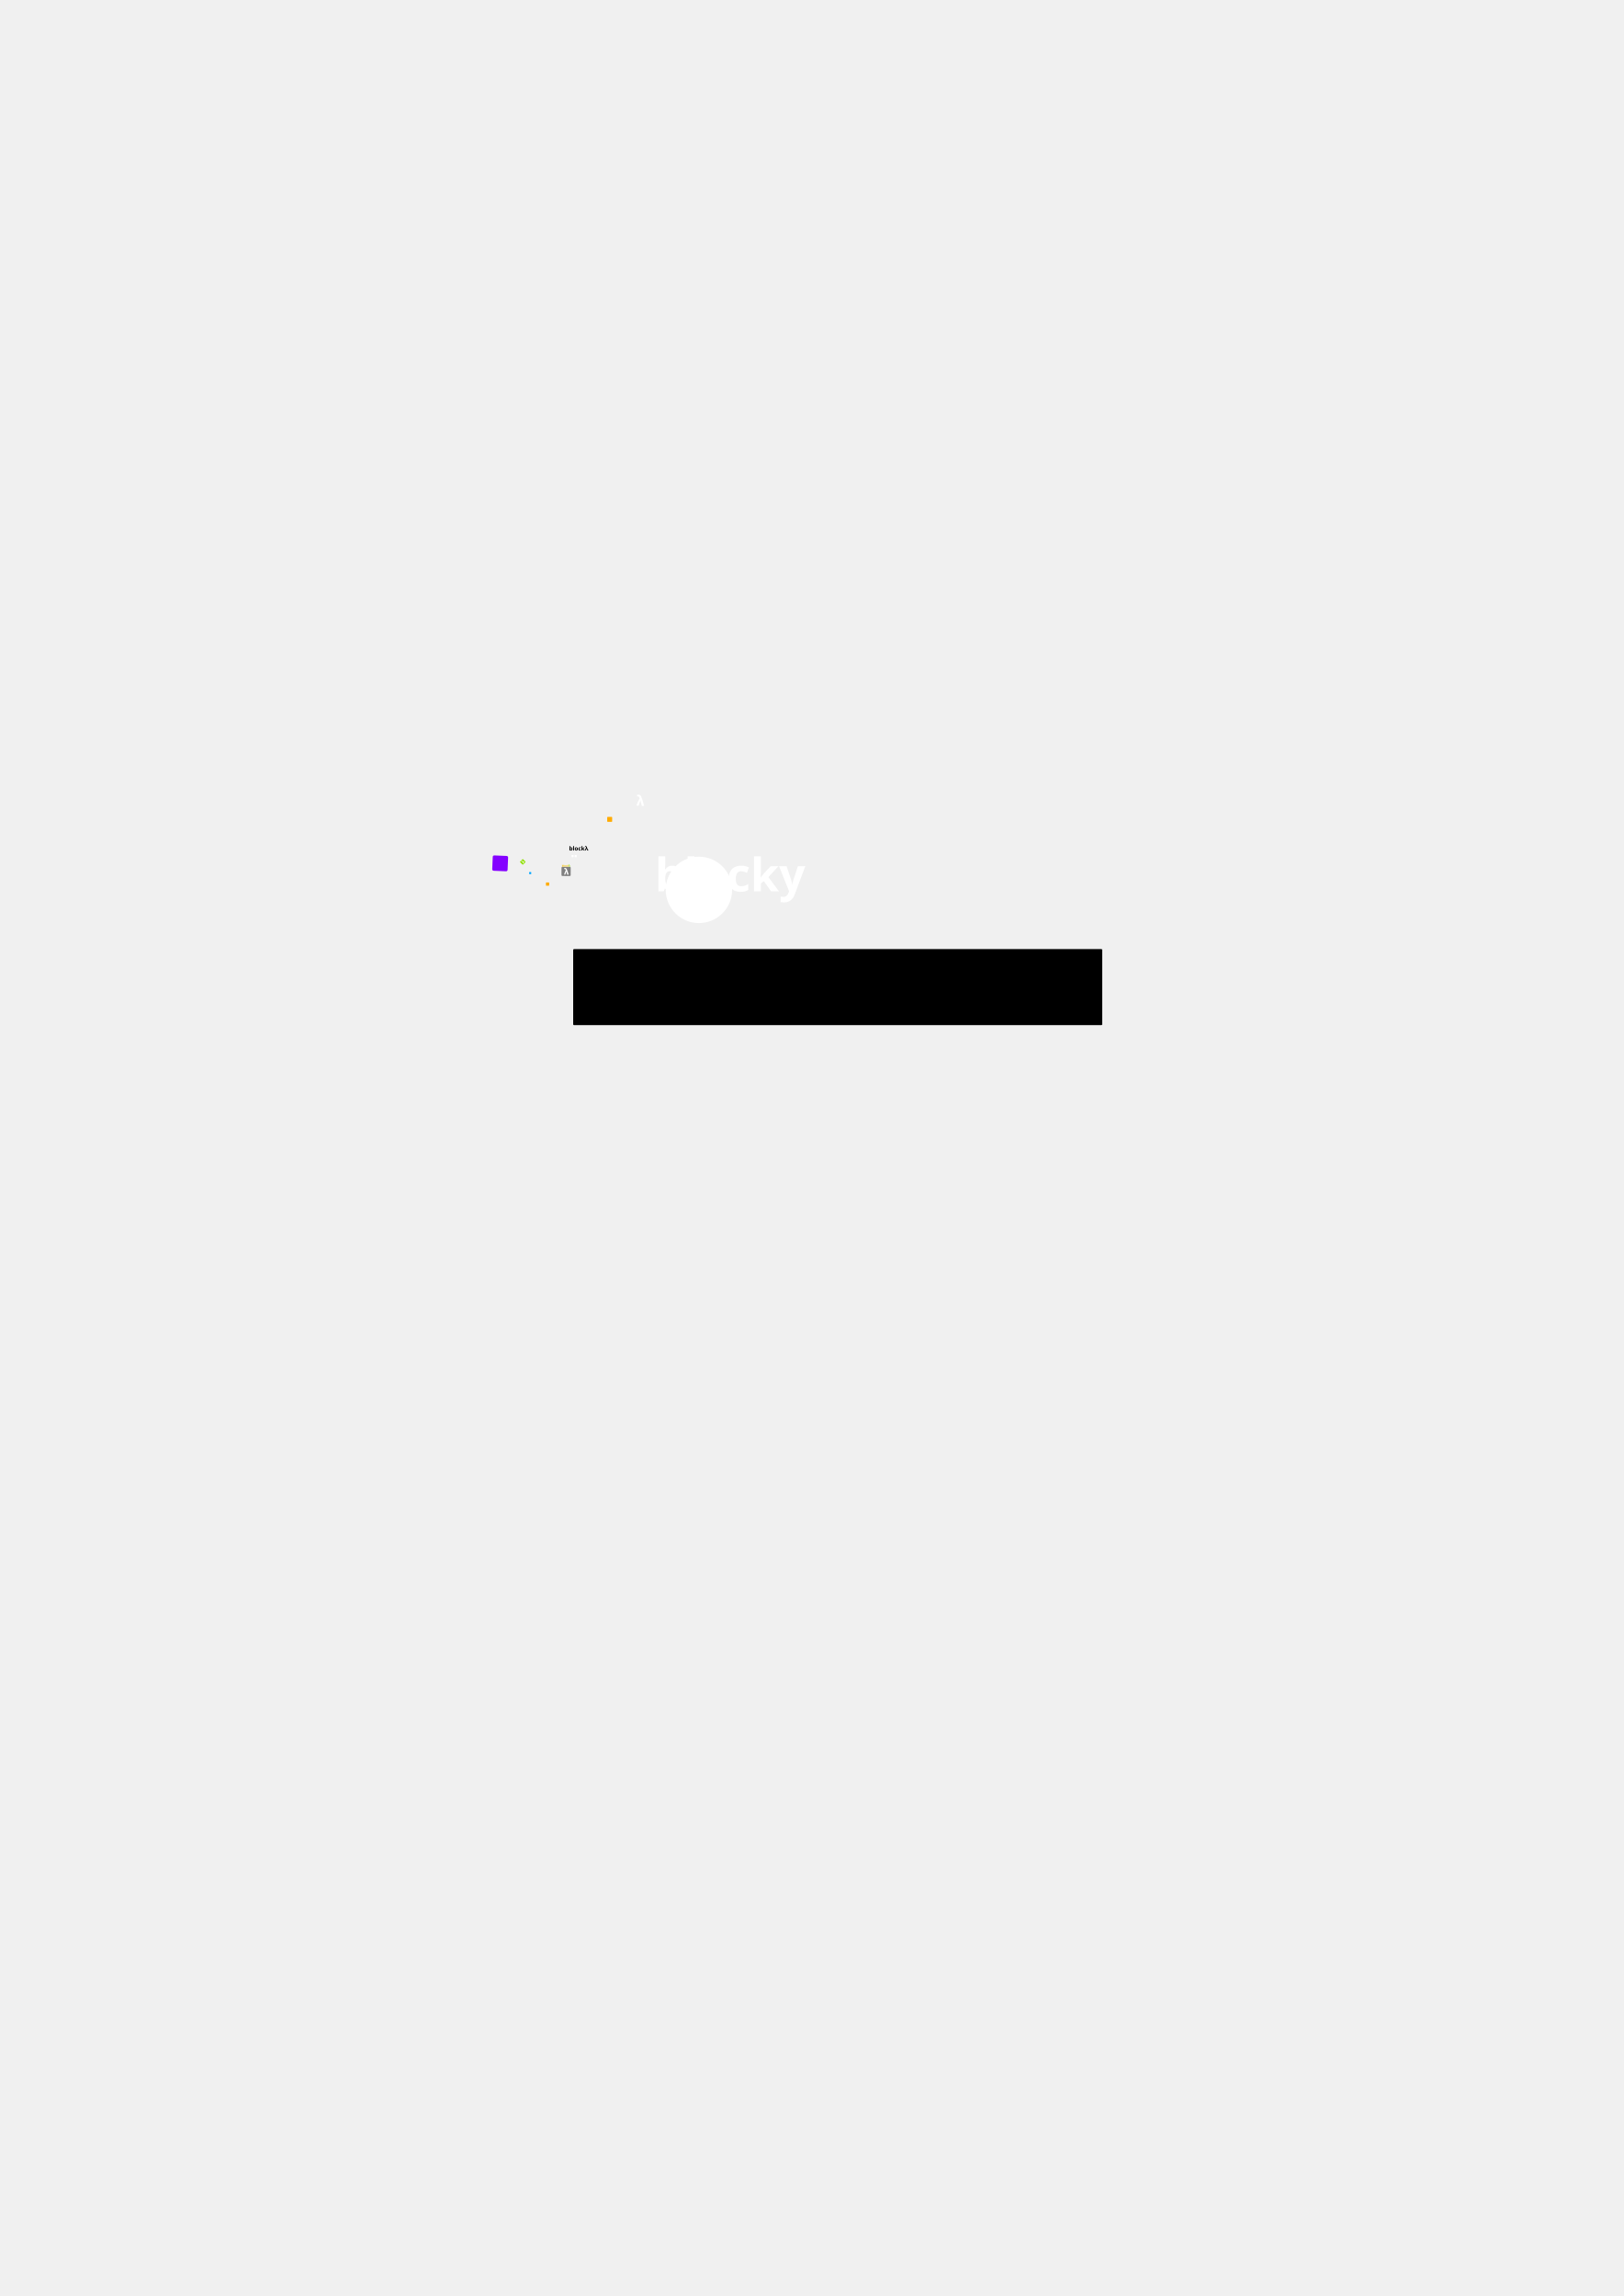
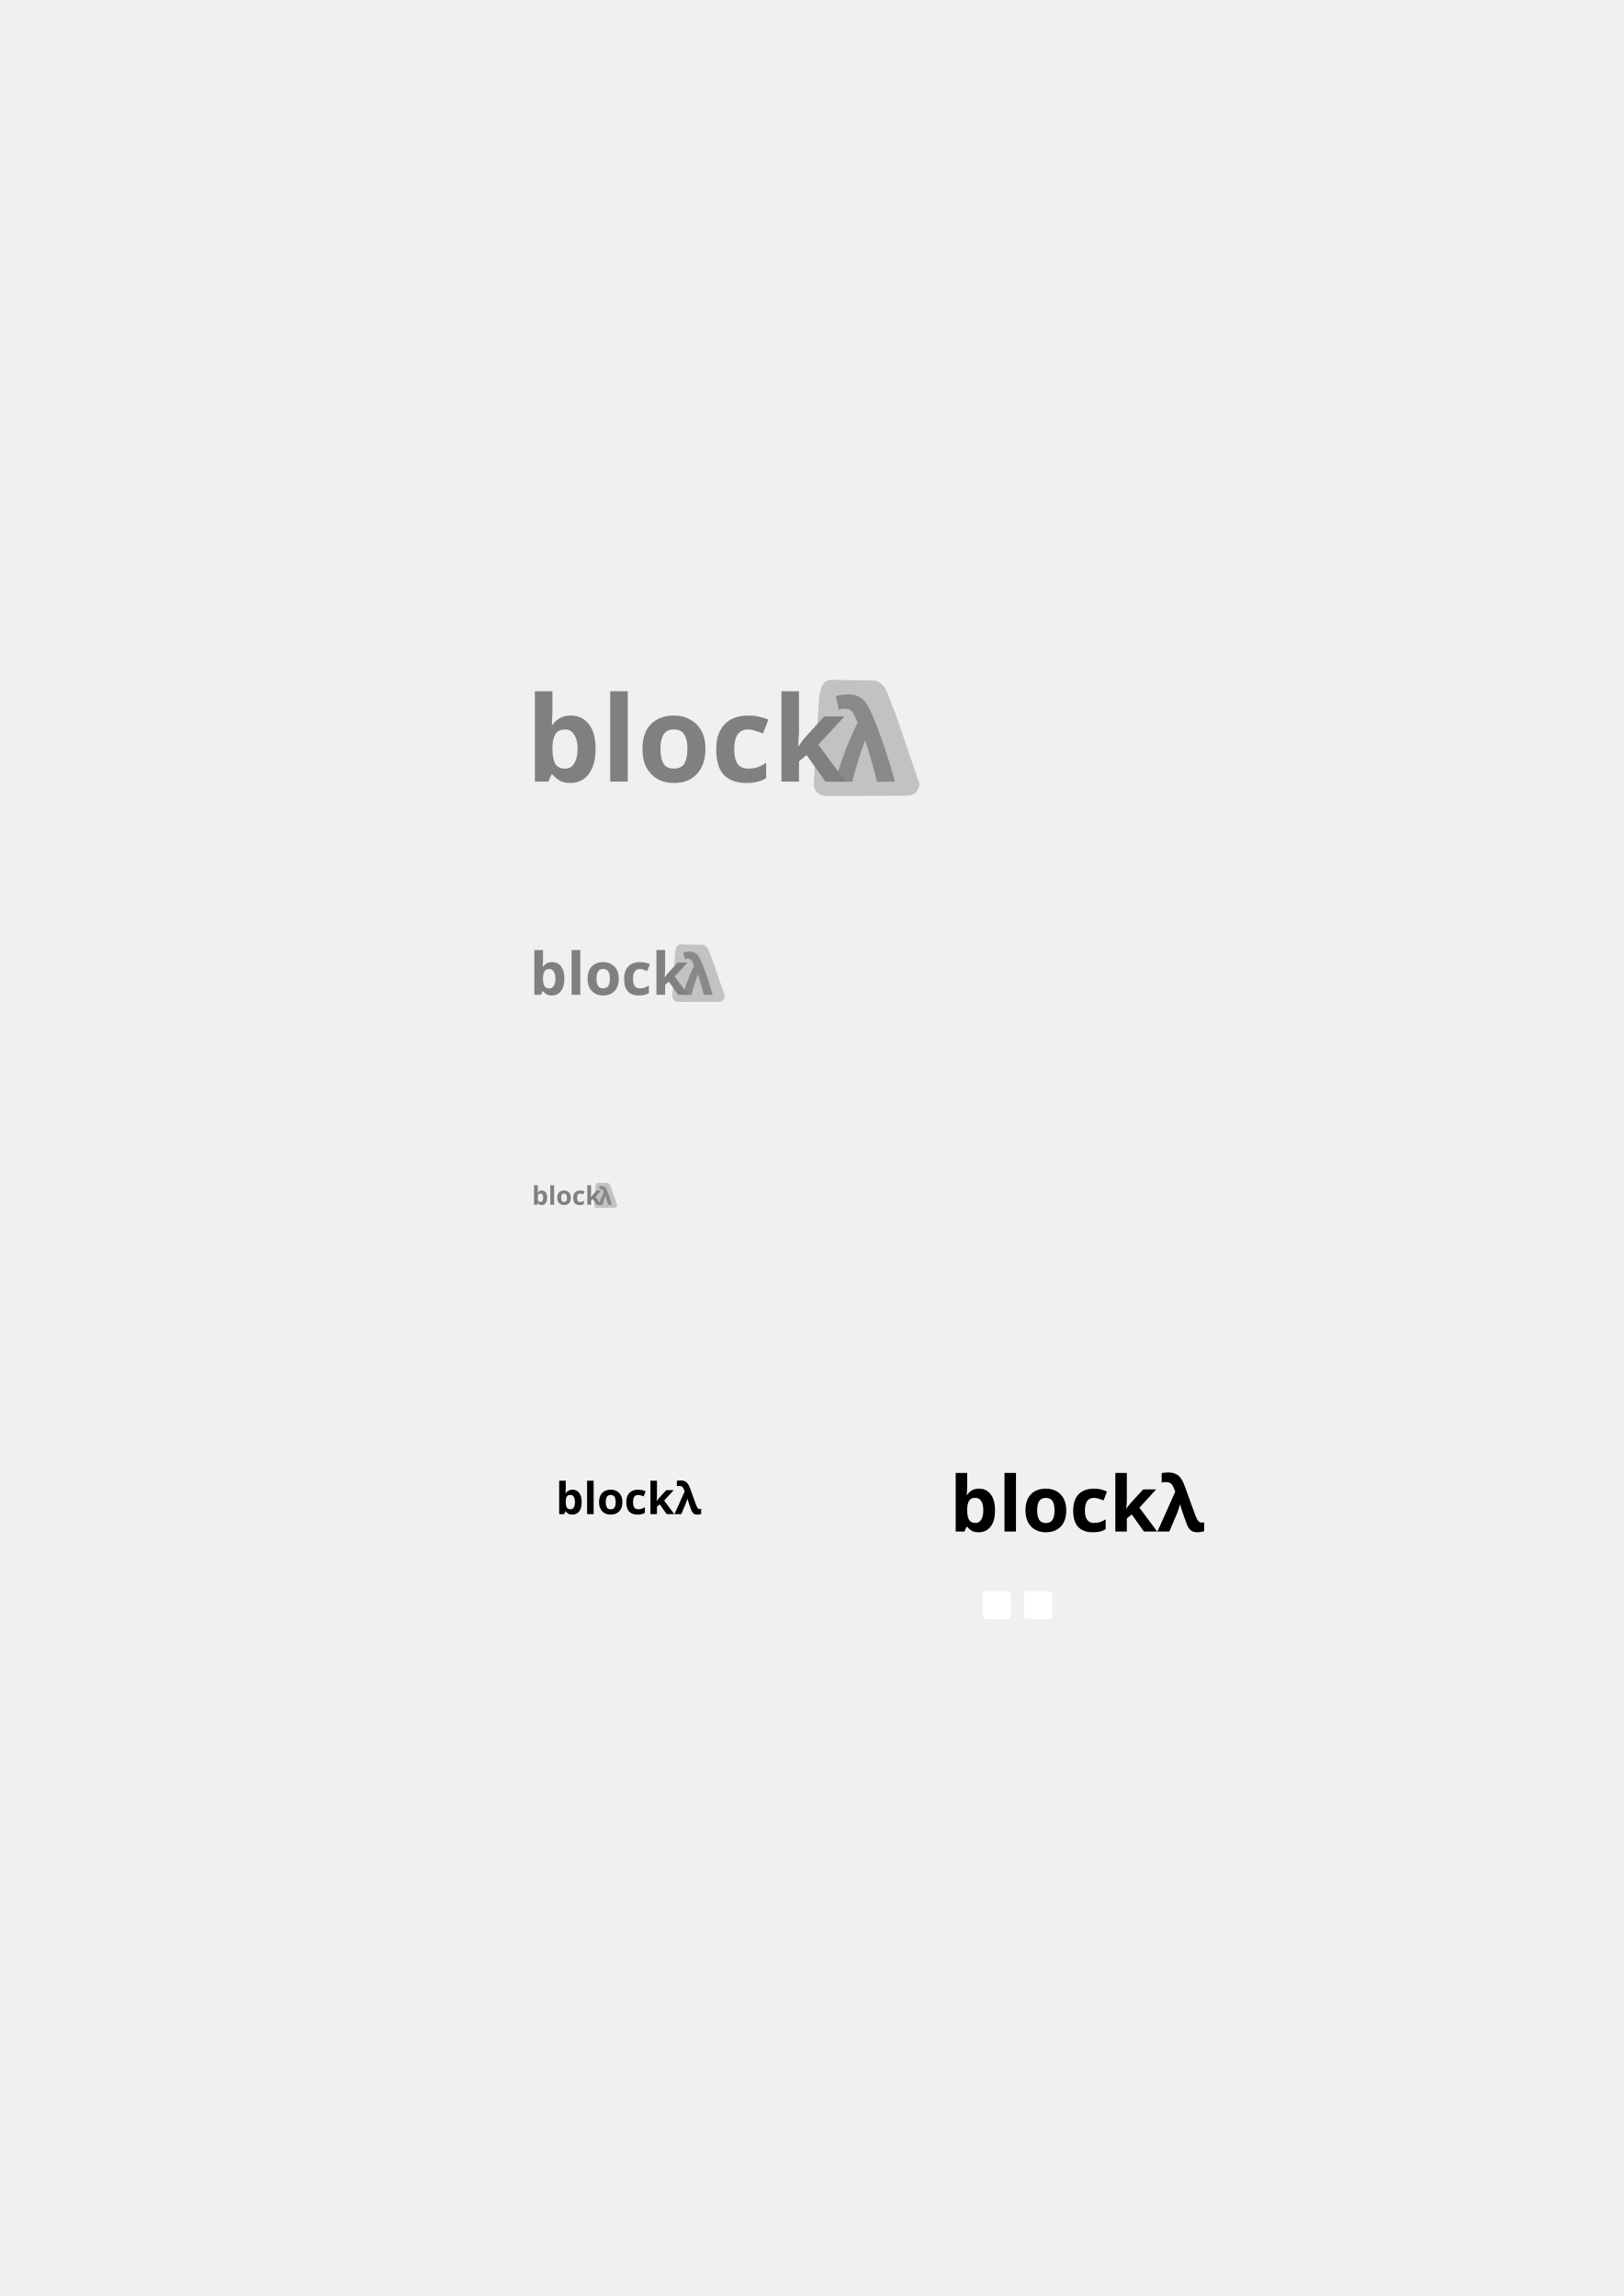
<svg xmlns="http://www.w3.org/2000/svg" width="744.094" height="1052.362" id="svg2" version="1.1">
  <defs id="defs4">
    <linearGradient id="linearGradient3889">
      <stop style="stop-color:#787878;stop-opacity:1;" offset="0" id="stop3891" />
      <stop id="stop3899" offset="0.5" style="stop-color:#8e8e8e;stop-opacity:1;" />
      <stop style="stop-color:#474747;stop-opacity:1;" offset="0.75" id="stop3901" />
      <stop style="stop-color:#000000;stop-opacity:0;" offset="1" id="stop3893" />
    </linearGradient>
  </defs>
  <g id="layer1">
-     <rect style="fill:#000000;fill-opacity:1;stroke-width:2.7;stroke-miterlimit:4;stroke-dasharray:none" id="rect3848" width="242.45" height="34.862" x="262.671" y="435.01" ry="0.419" />
-     <text xml:space="preserve" style="font-size:21.159px;font-style:normal;font-variant:normal;font-weight:bold;font-stretch:normal;text-align:start;line-height:125%;letter-spacing:0px;word-spacing:0px;writing-mode:lr-tb;text-anchor:start;fill:#ffffff;fill-opacity:1;stroke:none;font-family:Ubuntu;-inkscape-font-specification:Ubuntu Bold" x="300.07" y="408.557" id="text2985">
-       <tspan id="tspan2987" x="300.07" y="408.557" style="font-size:21.159px;font-style:normal;font-variant:normal;font-weight:bold;font-stretch:normal;text-align:start;line-height:125%;writing-mode:lr-tb;text-anchor:start;fill:#ffffff;font-family:Ubuntu;-inkscape-font-specification:Ubuntu Bold">blocky</tspan>
-     </text>
-     <g id="g3857" transform="matrix(0.4017445,0,0,0.4017445,133.2109,36.15212)" style="fill:#ffffff;fill-opacity:1">
-       <path transform="translate(303.0357,61.78572)" style="fill:#ffffff;fill-opacity:1;stroke-width:2.7;stroke-miterlimit:4" d="m 200.515,863.464 c 0,20.921 -16.96,37.881 -37.881,37.881 -20.921,0 -37.881,-16.96 -37.881,-37.881 0,-20.921 16.96,-37.881 37.881,-37.881 20.921,0 37.881,16.96 37.881,37.881 z" id="path2989" />
-     </g>
-     <path id="rect3103" d="m 232.851,393.035 -0.238,5.658 c -0.016,0.382 -0.336,0.676 -0.718,0.66 l -5.658,-0.238 c -0.382,-0.016 -0.676,-0.336 -0.66,-0.718 l 0.238,-5.658 c 0.016,-0.382 0.336,-0.676 0.718,-0.66 l 5.658,0.238 c 0.382,0.016 0.676,0.336 0.66,0.718 z" style="fill:#8401ff;fill-opacity:1;stroke-width:2.7;stroke-miterlimit:4" />
-     <g transform="matrix(0.6937172,0.02913529,-0.02913529,0.6937172,187.6173,39.59477)" style="font-size:9.428px;font-style:normal;font-variant:normal;font-weight:bold;font-stretch:normal;text-align:start;line-height:125%;letter-spacing:0px;word-spacing:0px;writing-mode:lr-tb;text-anchor:start;fill:#ffffff;fill-opacity:1;stroke:none;font-family:Ubuntu;-inkscape-font-specification:Ubuntu Bold" id="text3105">
+     <g transform="matrix(9.150557,0.3843124,-0.3843124,9.150557,-529.582,-3917.795)" style="font-size:9.428px;font-style:normal;font-variant:normal;font-weight:bold;font-stretch:normal;text-align:start;line-height:125%;letter-spacing:0px;word-spacing:0px;writing-mode:lr-tb;text-anchor:start;fill:#ffffff;fill-opacity:1;stroke:none;font-family:Ubuntu;-inkscape-font-specification:Ubuntu Bold" id="text3105">
      <path d="m 173.159,468.098 c -0.063,-0.245 -0.135,-0.522 -0.217,-0.83 -0.082,-0.308 -0.17,-0.619 -0.264,-0.933 -0.088,-0.321 -0.176,-0.629 -0.264,-0.924 -0.088,-0.295 -0.173,-0.556 -0.255,-0.783 -0.088,0.226 -0.182,0.487 -0.283,0.783 -0.101,0.295 -0.201,0.603 -0.302,0.924 -0.094,0.314 -0.185,0.625 -0.273,0.933 -0.088,0.308 -0.163,0.585 -0.226,0.83 l -1.443,0 c 0.283,-0.974 0.588,-1.883 0.915,-2.725 0.333,-0.842 0.66,-1.578 0.981,-2.206 -0.075,-0.195 -0.148,-0.365 -0.217,-0.509 -0.063,-0.151 -0.132,-0.277 -0.207,-0.377 -0.075,-0.101 -0.163,-0.176 -0.264,-0.226 -0.101,-0.05 -0.223,-0.075 -0.368,-0.075 -0.082,10e-6 -0.163,0.006 -0.245,0.019 -0.082,0.013 -0.173,0.038 -0.273,0.075 l -0.245,-1.131 c 0.119,-0.038 0.261,-0.072 0.424,-0.104 0.163,-0.038 0.355,-0.057 0.575,-0.057 0.214,10e-6 0.409,0.022 0.585,0.066 0.182,0.044 0.346,0.116 0.49,0.217 0.151,0.101 0.289,0.236 0.415,0.405 0.126,0.163 0.245,0.365 0.358,0.603 0.145,0.308 0.289,0.641 0.434,0.999 0.145,0.352 0.283,0.713 0.415,1.084 0.138,0.365 0.267,0.732 0.387,1.103 0.126,0.371 0.242,0.729 0.349,1.075 0.107,0.339 0.204,0.66 0.292,0.962 0.088,0.302 0.163,0.569 0.226,0.801 l -1.499,0" id="path3119" />
    </g>
-     <path id="rect3889" d="m 243.445,399.786 0.002,0.762 c 1.3e-4,0.051 -0.041,0.093 -0.093,0.093 l -0.762,0.002 c -0.051,1.3e-4 -0.093,-0.041 -0.093,-0.093 l -0.002,-0.762 c -1.3e-4,-0.051 0.041,-0.093 0.093,-0.093 l 0.762,-0.002 c 0.051,-1.3e-4 0.093,0.041 0.093,0.093 z" style="fill:#01a6ff;fill-opacity:1;stroke-width:2.7;stroke-miterlimit:4" />
-     <path style="fill:#ffab01;fill-opacity:1;stroke-width:2.7;stroke-miterlimit:4" d="m 250.189,405.819 0,-1.205 c 0,-0.081 0.065,-0.147 0.145,-0.147 l 1.194,0 c 0.081,0 0.145,0.065 0.145,0.147 l 0,1.205 c 0,0.081 -0.065,0.147 -0.145,0.147 l -1.194,0 c -0.081,0 -0.145,-0.065 -0.145,-0.147 z" id="path3897" />
-     <path id="rect3095" d="m 278.265,376.461 0,-1.822 c 10e-6,-0.123 0.099,-0.222 0.222,-0.222 l 1.822,0 c 0.123,0 0.222,0.099 0.222,0.222 l 0,1.822 c 0,0.123 -0.099,0.222 -0.222,0.222 l -1.822,0 c -0.123,0 -0.222,-0.099 -0.222,-0.222 z" style="fill:#ffab01;fill-opacity:1;stroke-width:2.7;stroke-miterlimit:4" />
-     <g id="g3901" transform="matrix(0.1624868,-0.09381179,0.09381179,0.1624868,159.4369,354.9201)">
-       <path transform="matrix(0.258819,0.9659258,-0.9659258,0.258819,0,0)" style="fill:#8ddf00;fill-opacity:1;stroke-width:2.7;stroke-miterlimit:4" d="m 449.134,-155.857 8.156,0 c 0.55,0 0.993,0.443 0.993,0.993 l 0,8.156 c 0,0.55 -0.443,0.993 -0.993,0.993 l -8.156,0 c -0.55,0 -0.993,-0.443 -0.993,-0.993 l 0,-8.156 c 0,-0.55 0.443,-0.993 0.993,-0.993 z" id="rect3895" />
-       <g transform="matrix(0.9659258,-0.258819,0.258819,0.9659258,0,0)" style="font-size:9.428px;font-style:normal;font-variant:normal;font-weight:bold;font-stretch:normal;text-align:start;line-height:125%;letter-spacing:0px;word-spacing:0px;writing-mode:lr-tb;text-anchor:start;fill:#ffffff;fill-opacity:1;stroke:none;font-family:Ubuntu;-inkscape-font-specification:Ubuntu Bold" id="text3897">
-         <path d="m 152.083,456.72 c -0.063,-0.245 -0.135,-0.522 -0.217,-0.83 -0.082,-0.308 -0.17,-0.619 -0.264,-0.933 -0.088,-0.321 -0.176,-0.629 -0.264,-0.924 -0.088,-0.295 -0.173,-0.556 -0.255,-0.783 -0.088,0.226 -0.182,0.487 -0.283,0.783 -0.101,0.295 -0.201,0.603 -0.302,0.924 -0.094,0.314 -0.185,0.625 -0.273,0.933 -0.088,0.308 -0.163,0.585 -0.226,0.83 l -1.443,0 c 0.283,-0.974 0.588,-1.883 0.915,-2.725 0.333,-0.842 0.66,-1.578 0.981,-2.206 -0.075,-0.195 -0.148,-0.365 -0.217,-0.509 -0.063,-0.151 -0.132,-0.277 -0.207,-0.377 -0.075,-0.101 -0.163,-0.176 -0.264,-0.226 -0.101,-0.05 -0.223,-0.075 -0.368,-0.075 -0.082,10e-6 -0.163,0.006 -0.245,0.019 -0.082,0.013 -0.173,0.038 -0.273,0.075 l -0.245,-1.131 c 0.119,-0.038 0.261,-0.072 0.424,-0.104 0.163,-0.038 0.355,-0.057 0.575,-0.057 0.214,10e-6 0.409,0.022 0.585,0.066 0.182,0.044 0.346,0.116 0.49,0.217 0.151,0.101 0.289,0.236 0.415,0.405 0.126,0.163 0.245,0.365 0.358,0.603 0.145,0.308 0.289,0.641 0.434,0.999 0.145,0.352 0.283,0.713 0.415,1.084 0.138,0.365 0.267,0.732 0.387,1.103 0.126,0.371 0.242,0.729 0.349,1.075 0.107,0.339 0.204,0.66 0.292,0.962 0.088,0.302 0.163,0.569 0.226,0.801 l -1.499,0" id="path3930" />
+     <text xml:space="preserve" style="font-size:35.329px;font-style:normal;font-weight:normal;line-height:125%;letter-spacing:0px;word-spacing:0px;fill:#000000;fill-opacity:1;stroke:none;font-family:Sans" x="435.214" y="701.959" id="text3887">
+       <tspan id="tspan3889" x="435.214" y="701.959" style="font-size:35.329px;font-style:normal;font-variant:normal;font-weight:bold;font-stretch:normal;text-align:start;line-height:125%;writing-mode:lr-tb;text-anchor:start;font-family:Ubuntu;-inkscape-font-specification:Ubuntu Bold">blockλ</tspan>
+     </text>
+     <path id="path3901" d="m 450.46,740.867 0,-10.294 c 0,-0.694 0.559,-1.253 1.253,-1.253 l 10.294,0 c 0.694,0 1.253,0.559 1.253,1.253 l 0,10.294 c 0,0.694 -0.559,1.253 -1.253,1.253 l -10.294,0 c -0.694,0 -1.253,-0.559 -1.253,-1.253 z" style="fill:#ffffff;fill-opacity:1;stroke-width:2.7;stroke-miterlimit:4" />
+     <path style="fill:#ffffff;fill-opacity:1;stroke-width:2.7;stroke-miterlimit:4" d="m 469.377,740.867 0,-10.294 c 0,-0.694 0.559,-1.253 1.253,-1.253 l 10.294,0 c 0.694,0 1.253,0.559 1.253,1.253 l 0,10.294 c 0,0.694 -0.559,1.253 -1.253,1.253 l -10.294,0 c -0.694,0 -1.253,-0.559 -1.253,-1.253 z" id="path3911" />
+     <text id="text3876" y="694.01" x="254.686" style="font-size:20.185px;font-style:normal;font-weight:normal;line-height:125%;letter-spacing:0px;word-spacing:0px;fill:#000000;fill-opacity:1;stroke:none;font-family:Sans" xml:space="preserve">
+       <tspan style="font-size:20.185px;font-style:normal;font-variant:normal;font-weight:bold;font-stretch:normal;text-align:start;line-height:125%;writing-mode:lr-tb;text-anchor:start;font-family:Ubuntu;-inkscape-font-specification:Ubuntu Bold" y="694.01" x="254.686" id="tspan3878">blockλ</tspan>
+     </text>
+     <g id="g3900" transform="matrix(13.19061,0,0,13.19061,-3010.027,-4631.701)">
+       <path style="fill:#c2c2c2;fill-opacity:1;stroke-width:2.7;stroke-miterlimit:4" d="m 259.308,375.939 0.831,2.437 c -4e-4,0.228 -0.185,0.411 -0.413,0.411 l -2.852,0.007 c -0.228,-4.1e-4 -0.411,-0.185 -0.411,-0.413 l 0.173,-2.735 c 0.023,-0.665 0.156,-0.827 0.374,-0.887 l 1.555,0.021 c 0.451,0.101 0.442,0.473 0.742,1.159 z" id="path3848" />
+       <g style="fill:#898989;fill-opacity:1" transform="matrix(0.9999445,0.01053142,-0.01053142,0.9999445,-31.42351,-21.7738)" id="g3866">
+         <g id="g3850" style="font-size:9.428px;font-style:normal;font-variant:normal;font-weight:bold;font-stretch:normal;text-align:start;line-height:125%;letter-spacing:0px;word-spacing:0px;writing-mode:lr-tb;text-anchor:start;fill:#898989;fill-opacity:1;stroke:none;font-family:Ubuntu;-inkscape-font-specification:Ubuntu Bold" transform="matrix(0.4148216,-0.00396547,0.00396547,0.4148216,225.1948,203.2849)">
+           <path id="path3852" d="m 162.078,468.524 c -0.063,-0.245 -0.135,-0.522 -0.217,-0.83 -0.082,-0.308 -0.17,-0.619 -0.264,-0.933 -0.088,-0.321 -0.176,-0.629 -0.264,-0.924 -0.088,-0.295 -0.173,-0.556 -0.255,-0.783 -0.088,0.226 -0.182,0.487 -0.283,0.783 -0.101,0.295 -0.201,0.603 -0.302,0.924 -0.094,0.314 -0.185,0.625 -0.273,0.933 -0.088,0.308 -0.163,0.585 -0.226,0.83 l -1.443,0 c 0.283,-0.974 0.588,-1.883 0.915,-2.725 0.333,-0.842 0.66,-1.578 0.981,-2.206 -0.075,-0.195 -0.148,-0.365 -0.217,-0.509 -0.063,-0.151 -0.132,-0.277 -0.207,-0.377 -0.075,-0.101 -0.163,-0.176 -0.264,-0.226 -0.101,-0.05 -0.223,-0.075 -0.368,-0.075 -0.082,1e-5 -0.163,0.006 -0.245,0.019 -0.082,0.013 -0.173,0.038 -0.273,0.075 l -0.245,-1.131 c 0.119,-0.038 0.261,-0.072 0.424,-0.104 0.163,-0.038 0.355,-0.057 0.575,-0.057 0.214,1e-5 0.409,0.022 0.585,0.066 0.182,0.044 0.346,0.116 0.49,0.217 0.151,0.101 0.289,0.236 0.415,0.405 0.126,0.163 0.245,0.365 0.358,0.603 0.145,0.308 0.289,0.641 0.434,0.999 0.145,0.352 0.283,0.713 0.415,1.084 0.138,0.365 0.267,0.732 0.387,1.103 0.126,0.371 0.242,0.729 0.349,1.075 0.107,0.339 0.204,0.66 0.292,0.962 0.088,0.302 0.163,0.569 0.226,0.801 l -1.499,0" style="fill:#898989;fill-opacity:1" />
+         </g>
      </g>
+       <text id="text3880" y="378.296" x="246.449" style="font-size:4.137px;font-style:normal;font-weight:normal;line-height:125%;letter-spacing:0px;word-spacing:0px;fill:#808080;fill-opacity:1;stroke:none;font-family:Sans" xml:space="preserve">
+         <tspan style="font-size:4.137px;font-style:normal;font-variant:normal;font-weight:bold;font-stretch:normal;text-align:start;line-height:125%;writing-mode:lr-tb;text-anchor:start;fill:#808080;fill-opacity:1;font-family:Ubuntu;-inkscape-font-specification:Ubuntu Bold" y="378.296" x="246.449" id="tspan3882">block</tspan>
+       </text>
    </g>
-     <text xml:space="preserve" style="font-size:2.678px;font-style:normal;font-weight:normal;line-height:125%;letter-spacing:0px;word-spacing:0px;fill:#000000;fill-opacity:1;stroke:none;font-family:Sans" x="260.76" y="389.825" id="text3887">
-       <tspan id="tspan3889" x="260.76" y="389.825" style="font-size:2.678px;font-style:normal;font-variant:normal;font-weight:bold;font-stretch:normal;text-align:start;line-height:125%;writing-mode:lr-tb;text-anchor:start;font-family:Ubuntu;-inkscape-font-specification:Ubuntu Bold">blockλ</tspan>
-     </text>
-     <path id="path3901" d="m 261.916,392.775 0,-0.78 c 0,-0.053 0.042,-0.095 0.095,-0.095 l 0.78,0 c 0.053,0 0.095,0.042 0.095,0.095 l 0,0.78 c 0,0.053 -0.042,0.095 -0.095,0.095 l -0.78,0 c -0.053,0 -0.095,-0.042 -0.095,-0.095 z" style="fill:#ffffff;fill-opacity:1;stroke-width:2.7;stroke-miterlimit:4" />
-     <g id="g3932">
-       <path style="fill:#808080;fill-opacity:1;stroke-width:2.7;stroke-miterlimit:4" d="m 261.53,397.722 -0.007,3.383 c -5e-4,0.228 -0.185,0.411 -0.413,0.411 l -3.383,-0.007 c -0.228,-5e-4 -0.411,-0.185 -0.411,-0.413 l 0.007,-3.383 c 4.9e-4,-0.228 0.185,-0.411 0.413,-0.411 l 3.383,0.007 c 0.228,4.9e-4 0.411,0.185 0.411,0.413 z" id="rect3771" />
-       <g transform="matrix(0.4148396,8.9496831e-4,-8.9496831e-4,0.4148396,193.1622,206.4688)" style="font-size:9.428px;font-style:normal;font-variant:normal;font-weight:bold;font-stretch:normal;text-align:start;line-height:125%;letter-spacing:0px;word-spacing:0px;writing-mode:lr-tb;text-anchor:start;fill:#ffffff;fill-opacity:1;stroke:none;font-family:Ubuntu;-inkscape-font-specification:Ubuntu Bold" id="text3067">
-         <path d="m 162.025,468.258 c -0.063,-0.245 -0.135,-0.522 -0.217,-0.83 -0.082,-0.308 -0.17,-0.619 -0.264,-0.933 -0.088,-0.321 -0.176,-0.629 -0.264,-0.924 -0.088,-0.295 -0.173,-0.556 -0.255,-0.783 -0.088,0.226 -0.182,0.487 -0.283,0.783 -0.101,0.295 -0.201,0.603 -0.302,0.924 -0.094,0.314 -0.185,0.625 -0.273,0.933 -0.088,0.308 -0.163,0.585 -0.226,0.83 l -1.443,0 c 0.283,-0.974 0.588,-1.883 0.915,-2.725 0.333,-0.842 0.66,-1.578 0.981,-2.206 -0.075,-0.195 -0.148,-0.365 -0.217,-0.509 -0.063,-0.151 -0.132,-0.277 -0.207,-0.377 -0.075,-0.101 -0.163,-0.176 -0.264,-0.226 -0.101,-0.05 -0.223,-0.075 -0.368,-0.075 -0.082,1e-5 -0.163,0.006 -0.245,0.019 -0.082,0.013 -0.173,0.038 -0.273,0.075 l -0.245,-1.131 c 0.119,-0.038 0.261,-0.072 0.424,-0.104 0.163,-0.038 0.355,-0.057 0.575,-0.057 0.214,10e-6 0.409,0.022 0.585,0.066 0.182,0.044 0.346,0.116 0.49,0.217 0.151,0.101 0.289,0.236 0.415,0.405 0.126,0.163 0.245,0.365 0.358,0.603 0.145,0.308 0.289,0.641 0.434,0.999 0.145,0.352 0.283,0.713 0.415,1.084 0.138,0.365 0.267,0.732 0.387,1.103 0.126,0.371 0.242,0.729 0.349,1.075 0.107,0.339 0.204,0.66 0.292,0.962 0.088,0.302 0.163,0.569 0.226,0.801 l -1.499,0" id="path3943" />
+     <g transform="matrix(6.531881,0,0,6.531881,-1367.057,-2015.012)" id="g3908">
+       <path id="path3910" d="m 259.308,375.939 0.831,2.437 c -4e-4,0.228 -0.185,0.411 -0.413,0.411 l -2.852,0.007 c -0.228,-4.1e-4 -0.411,-0.185 -0.411,-0.413 l 0.173,-2.735 c 0.023,-0.665 0.156,-0.827 0.374,-0.887 l 1.555,0.021 c 0.451,0.101 0.442,0.473 0.742,1.159 z" style="fill:#c2c2c2;fill-opacity:1;stroke-width:2.7;stroke-miterlimit:4" />
+       <g id="g3912" transform="matrix(0.9999445,0.01053142,-0.01053142,0.9999445,-31.42351,-21.7738)" style="fill:#898989;fill-opacity:1">
+         <g transform="matrix(0.4148216,-0.00396547,0.00396547,0.4148216,225.1948,203.2849)" style="font-size:9.428px;font-style:normal;font-variant:normal;font-weight:bold;font-stretch:normal;text-align:start;line-height:125%;letter-spacing:0px;word-spacing:0px;writing-mode:lr-tb;text-anchor:start;fill:#898989;fill-opacity:1;stroke:none;font-family:Ubuntu;-inkscape-font-specification:Ubuntu Bold" id="g3914">
+           <path style="fill:#898989;fill-opacity:1" d="m 162.078,468.524 c -0.063,-0.245 -0.135,-0.522 -0.217,-0.83 -0.082,-0.308 -0.17,-0.619 -0.264,-0.933 -0.088,-0.321 -0.176,-0.629 -0.264,-0.924 -0.088,-0.295 -0.173,-0.556 -0.255,-0.783 -0.088,0.226 -0.182,0.487 -0.283,0.783 -0.101,0.295 -0.201,0.603 -0.302,0.924 -0.094,0.314 -0.185,0.625 -0.273,0.933 -0.088,0.308 -0.163,0.585 -0.226,0.83 l -1.443,0 c 0.283,-0.974 0.588,-1.883 0.915,-2.725 0.333,-0.842 0.66,-1.578 0.981,-2.206 -0.075,-0.195 -0.148,-0.365 -0.217,-0.509 -0.063,-0.151 -0.132,-0.277 -0.207,-0.377 -0.075,-0.101 -0.163,-0.176 -0.264,-0.226 -0.101,-0.05 -0.223,-0.075 -0.368,-0.075 -0.082,1e-5 -0.163,0.006 -0.245,0.019 -0.082,0.013 -0.173,0.038 -0.273,0.075 l -0.245,-1.131 c 0.119,-0.038 0.261,-0.072 0.424,-0.104 0.163,-0.038 0.355,-0.057 0.575,-0.057 0.214,1e-5 0.409,0.022 0.585,0.066 0.182,0.044 0.346,0.116 0.49,0.217 0.151,0.101 0.289,0.236 0.415,0.405 0.126,0.163 0.245,0.365 0.358,0.603 0.145,0.308 0.289,0.641 0.434,0.999 0.145,0.352 0.283,0.713 0.415,1.084 0.138,0.365 0.267,0.732 0.387,1.103 0.126,0.371 0.242,0.729 0.349,1.075 0.107,0.339 0.204,0.66 0.292,0.962 0.088,0.302 0.163,0.569 0.226,0.801 l -1.499,0" id="path3916" />
+         </g>
      </g>
-       <g id="g3926">
-         <g id="text3891" style="font-size:9.428px;font-style:normal;font-variant:normal;font-weight:bold;font-stretch:normal;text-align:start;line-height:125%;letter-spacing:0px;word-spacing:0px;writing-mode:lr-tb;text-anchor:start;fill:#8deb00;fill-opacity:1;stroke:none;font-family:Ubuntu;-inkscape-font-specification:Ubuntu Bold" transform="matrix(0.1377535,-3.5927595e-4,3.5927595e-4,0.1377535,236.8107,334.3971)">
-           <path id="path3934" d="m 174.87,456.54 c -0.063,-0.245 -0.135,-0.522 -0.217,-0.83 -0.082,-0.308 -0.17,-0.619 -0.264,-0.933 -0.088,-0.321 -0.176,-0.629 -0.264,-0.924 -0.088,-0.295 -0.173,-0.556 -0.255,-0.783 -0.088,0.226 -0.182,0.487 -0.283,0.783 -0.101,0.295 -0.201,0.603 -0.302,0.924 -0.094,0.314 -0.185,0.625 -0.273,0.933 -0.088,0.308 -0.163,0.585 -0.226,0.83 l -1.443,0 c 0.283,-0.974 0.588,-1.883 0.915,-2.725 0.333,-0.842 0.66,-1.578 0.981,-2.206 -0.075,-0.195 -0.148,-0.365 -0.217,-0.509 -0.063,-0.151 -0.132,-0.277 -0.207,-0.377 -0.075,-0.101 -0.163,-0.176 -0.264,-0.226 -0.101,-0.05 -0.223,-0.075 -0.368,-0.075 -0.082,10e-6 -0.163,0.006 -0.245,0.019 -0.082,0.013 -0.173,0.038 -0.273,0.075 l -0.245,-1.131 c 0.119,-0.038 0.261,-0.072 0.424,-0.104 0.163,-0.038 0.355,-0.057 0.575,-0.057 0.214,10e-6 0.409,0.022 0.585,0.066 0.182,0.044 0.346,0.116 0.49,0.217 0.151,0.101 0.289,0.236 0.415,0.405 0.126,0.163 0.245,0.365 0.358,0.603 0.145,0.308 0.289,0.641 0.434,0.999 0.145,0.352 0.283,0.713 0.415,1.084 0.138,0.365 0.267,0.732 0.387,1.103 0.126,0.371 0.242,0.729 0.349,1.075 0.107,0.339 0.204,0.66 0.292,0.962 0.088,0.302 0.163,0.569 0.226,0.801 l -1.499,0" style="fill:#8deb00;fill-opacity:1" />
+       <text xml:space="preserve" style="font-size:4.137px;font-style:normal;font-weight:normal;line-height:125%;letter-spacing:0px;word-spacing:0px;fill:#808080;fill-opacity:1;stroke:none;font-family:Sans" x="246.449" y="378.296" id="text3918">
+         <tspan id="tspan3920" x="246.449" y="378.296" style="font-size:4.137px;font-style:normal;font-variant:normal;font-weight:bold;font-stretch:normal;text-align:start;line-height:125%;writing-mode:lr-tb;text-anchor:start;fill:#808080;fill-opacity:1;font-family:Ubuntu;-inkscape-font-specification:Ubuntu Bold">block</tspan>
+       </text>
+     </g>
+     <g id="g3922" transform="matrix(2.852054,0,0,2.852054,-459.1006,-526.7157)">
+       <path style="fill:#c2c2c2;fill-opacity:1;stroke-width:2.7;stroke-miterlimit:4" d="m 259.308,375.939 0.831,2.437 c -4e-4,0.228 -0.185,0.411 -0.413,0.411 l -2.852,0.007 c -0.228,-4.1e-4 -0.411,-0.185 -0.411,-0.413 l 0.173,-2.735 c 0.023,-0.665 0.156,-0.827 0.374,-0.887 l 1.555,0.021 c 0.451,0.101 0.442,0.473 0.742,1.159 z" id="path3924" />
+       <g style="fill:#898989;fill-opacity:1" transform="matrix(0.9999445,0.01053142,-0.01053142,0.9999445,-31.42351,-21.7738)" id="g3926">
+         <g id="g3928" style="font-size:9.428px;font-style:normal;font-variant:normal;font-weight:bold;font-stretch:normal;text-align:start;line-height:125%;letter-spacing:0px;word-spacing:0px;writing-mode:lr-tb;text-anchor:start;fill:#898989;fill-opacity:1;stroke:none;font-family:Ubuntu;-inkscape-font-specification:Ubuntu Bold" transform="matrix(0.4148216,-0.00396547,0.00396547,0.4148216,225.1948,203.2849)">
+           <path id="path3930" d="m 162.078,468.524 c -0.063,-0.245 -0.135,-0.522 -0.217,-0.83 -0.082,-0.308 -0.17,-0.619 -0.264,-0.933 -0.088,-0.321 -0.176,-0.629 -0.264,-0.924 -0.088,-0.295 -0.173,-0.556 -0.255,-0.783 -0.088,0.226 -0.182,0.487 -0.283,0.783 -0.101,0.295 -0.201,0.603 -0.302,0.924 -0.094,0.314 -0.185,0.625 -0.273,0.933 -0.088,0.308 -0.163,0.585 -0.226,0.83 l -1.443,0 c 0.283,-0.974 0.588,-1.883 0.915,-2.725 0.333,-0.842 0.66,-1.578 0.981,-2.206 -0.075,-0.195 -0.148,-0.365 -0.217,-0.509 -0.063,-0.151 -0.132,-0.277 -0.207,-0.377 -0.075,-0.101 -0.163,-0.176 -0.264,-0.226 -0.101,-0.05 -0.223,-0.075 -0.368,-0.075 -0.082,1e-5 -0.163,0.006 -0.245,0.019 -0.082,0.013 -0.173,0.038 -0.273,0.075 l -0.245,-1.131 c 0.119,-0.038 0.261,-0.072 0.424,-0.104 0.163,-0.038 0.355,-0.057 0.575,-0.057 0.214,1e-5 0.409,0.022 0.585,0.066 0.182,0.044 0.346,0.116 0.49,0.217 0.151,0.101 0.289,0.236 0.415,0.405 0.126,0.163 0.245,0.365 0.358,0.603 0.145,0.308 0.289,0.641 0.434,0.999 0.145,0.352 0.283,0.713 0.415,1.084 0.138,0.365 0.267,0.732 0.387,1.103 0.126,0.371 0.242,0.729 0.349,1.075 0.107,0.339 0.204,0.66 0.292,0.962 0.088,0.302 0.163,0.569 0.226,0.801 l -1.499,0" style="fill:#898989;fill-opacity:1" />
        </g>
-         <text id="text3903" y="397.234" x="257.495" style="font-size:1.178px;font-style:normal;font-weight:normal;line-height:125%;letter-spacing:0px;word-spacing:0px;fill:#f7c200;fill-opacity:1;stroke:none;font-family:Sans" xml:space="preserve">
-           <tspan style="font-size:1.178px;font-style:normal;font-variant:normal;font-weight:bold;font-stretch:normal;text-align:start;line-height:125%;writing-mode:lr-tb;text-anchor:start;font-family:Ubuntu;-inkscape-font-specification:Ubuntu Bold;fill:#f7c200;fill-opacity:1" y="397.234" x="257.495" id="tspan3905">block</tspan>
-         </text>
      </g>
+       <text id="text3932" y="378.296" x="246.449" style="font-size:4.137px;font-style:normal;font-weight:normal;line-height:125%;letter-spacing:0px;word-spacing:0px;fill:#808080;fill-opacity:1;stroke:none;font-family:Sans" xml:space="preserve">
+         <tspan style="font-size:4.137px;font-style:normal;font-variant:normal;font-weight:bold;font-stretch:normal;text-align:start;line-height:125%;writing-mode:lr-tb;text-anchor:start;fill:#808080;fill-opacity:1;font-family:Ubuntu;-inkscape-font-specification:Ubuntu Bold" y="378.296" x="246.449" id="tspan3934">block</tspan>
+       </text>
    </g>
-     <path style="fill:#ffffff;fill-opacity:1;stroke-width:2.7;stroke-miterlimit:4" d="m 263.35,392.775 0,-0.78 c 0,-0.053 0.042,-0.095 0.095,-0.095 l 0.78,0 c 0.053,0 0.095,0.042 0.095,0.095 l 0,0.78 c 0,0.053 -0.042,0.095 -0.095,0.095 l -0.78,0 c -0.053,0 -0.095,-0.042 -0.095,-0.095 z" id="path3911" />
-     <rect style="opacity:0.452;fill:none;fill-opacity:1;stroke-width:2.7;stroke-miterlimit:4;stroke-dasharray:none" id="rect3942" width="9.062" height="8.549" x="254.911" y="394.884" ry="0.993" />
  </g>
</svg>
